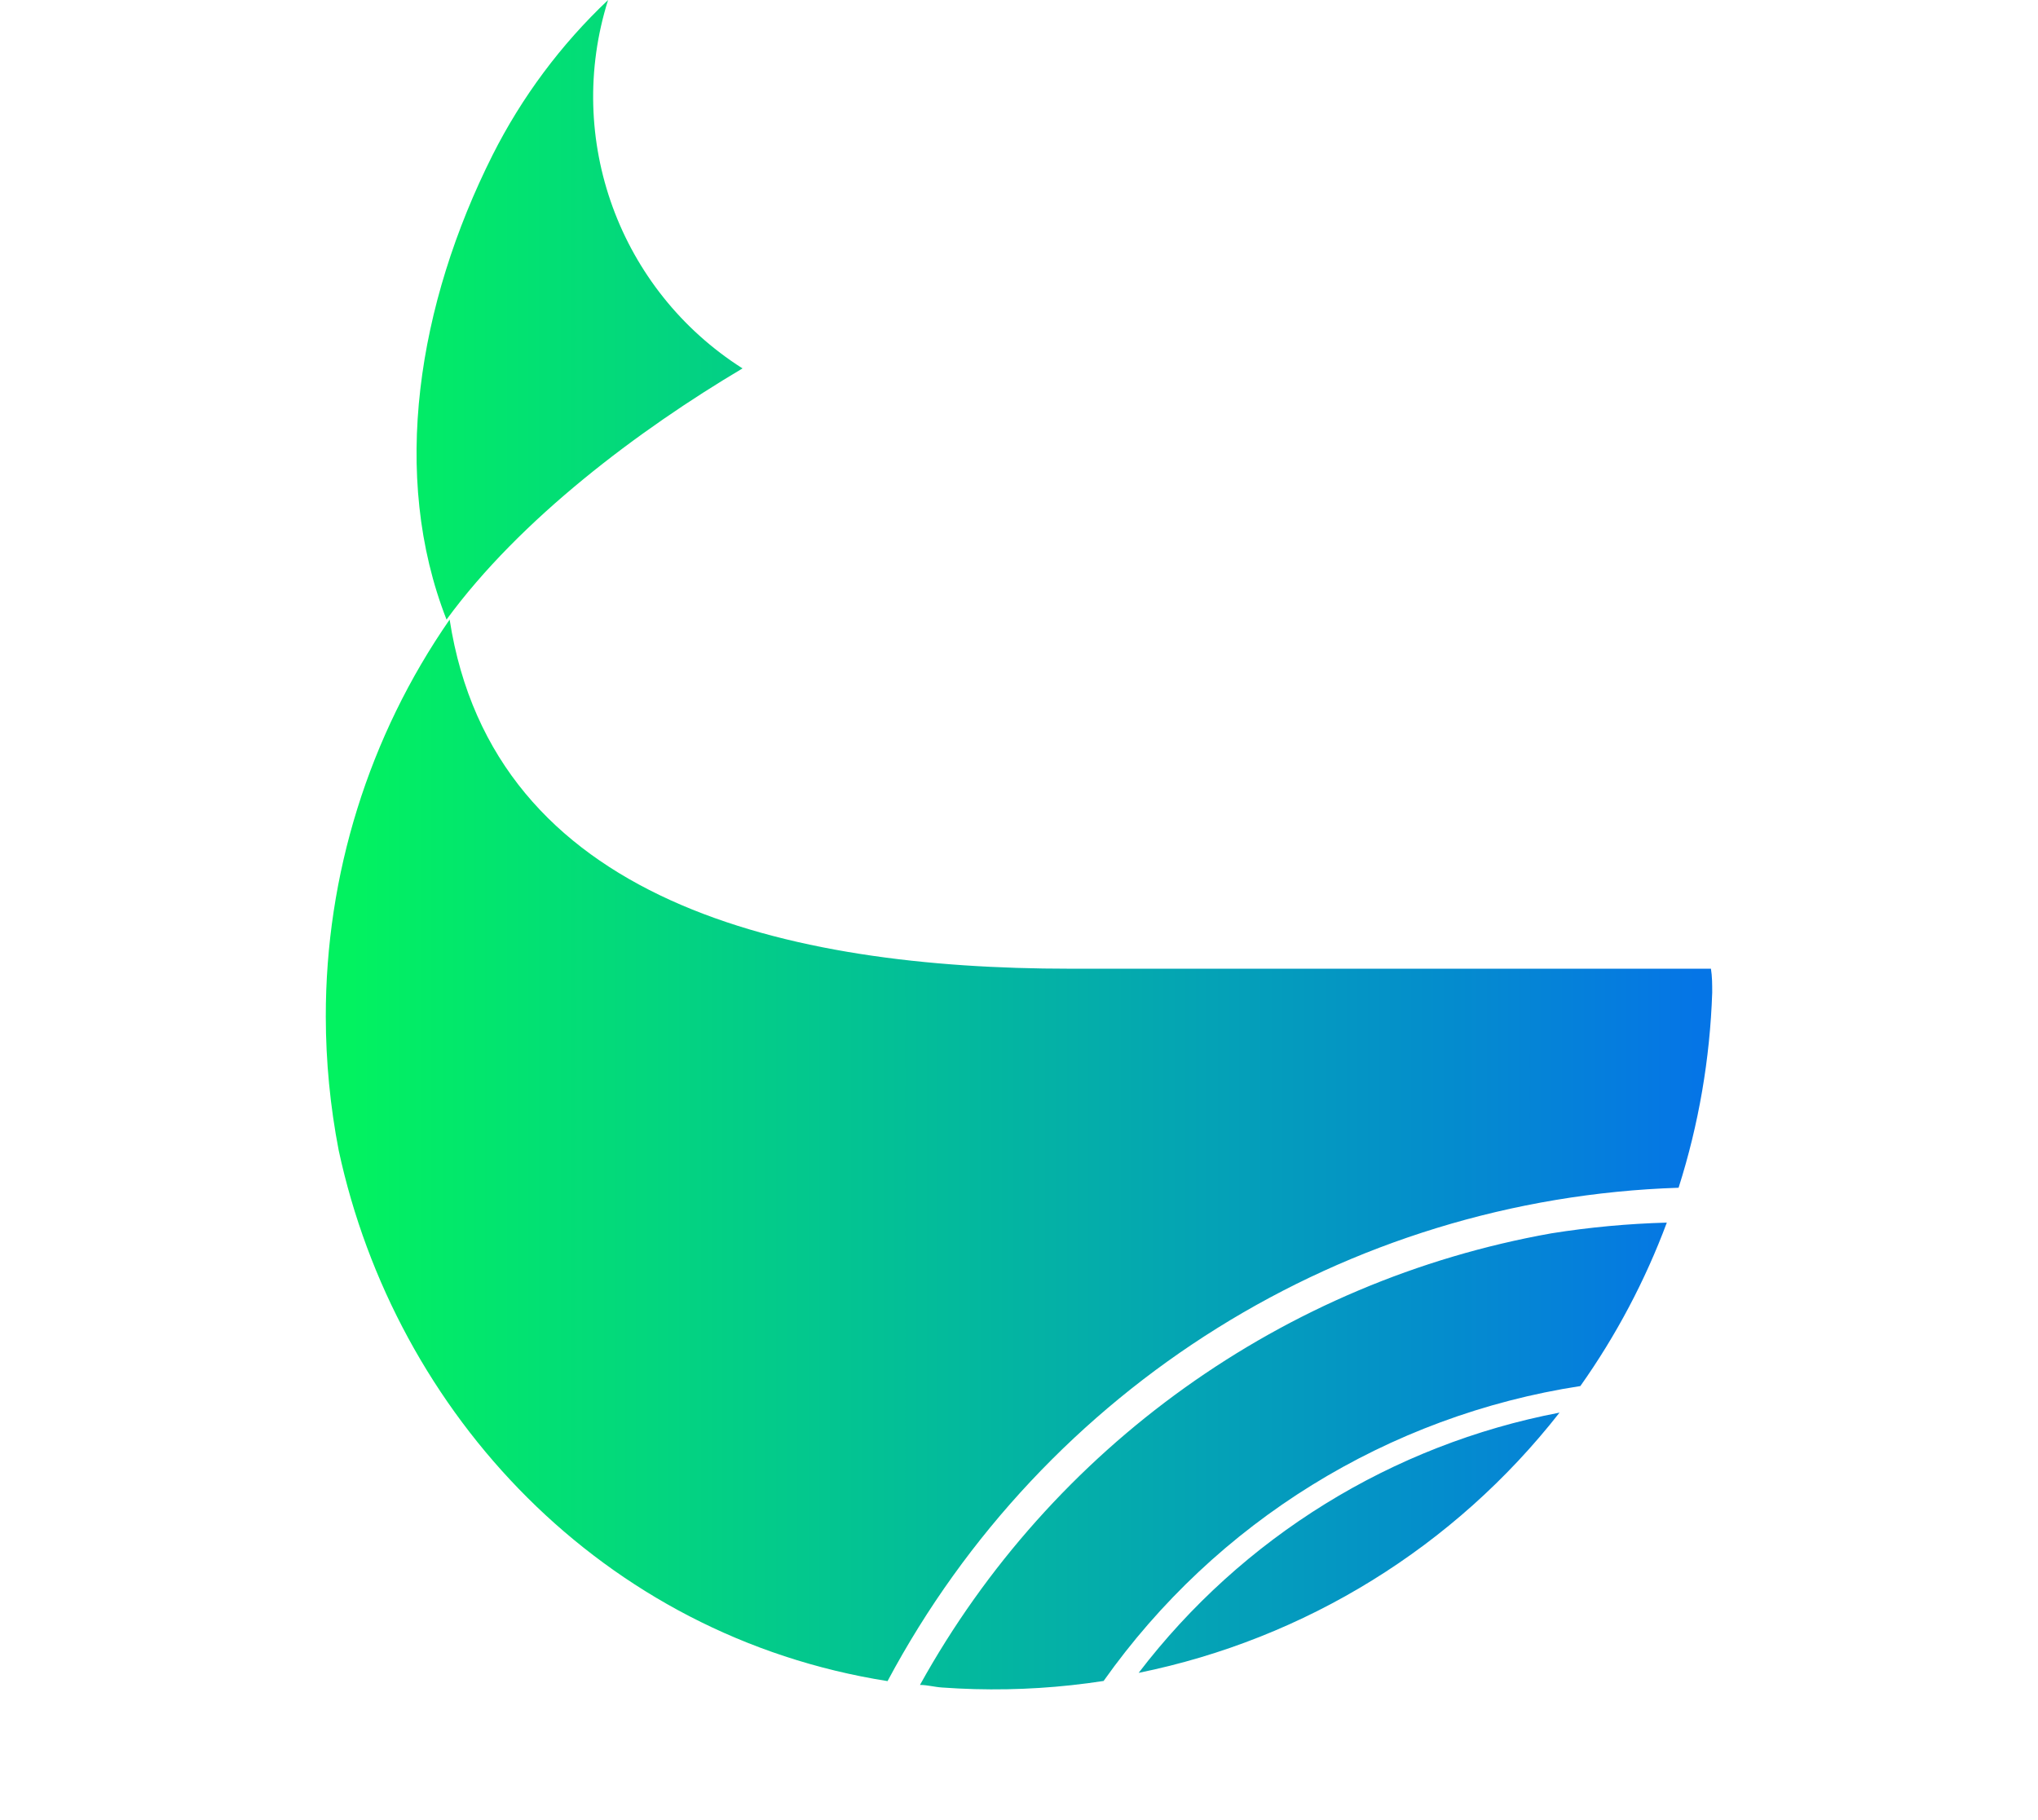
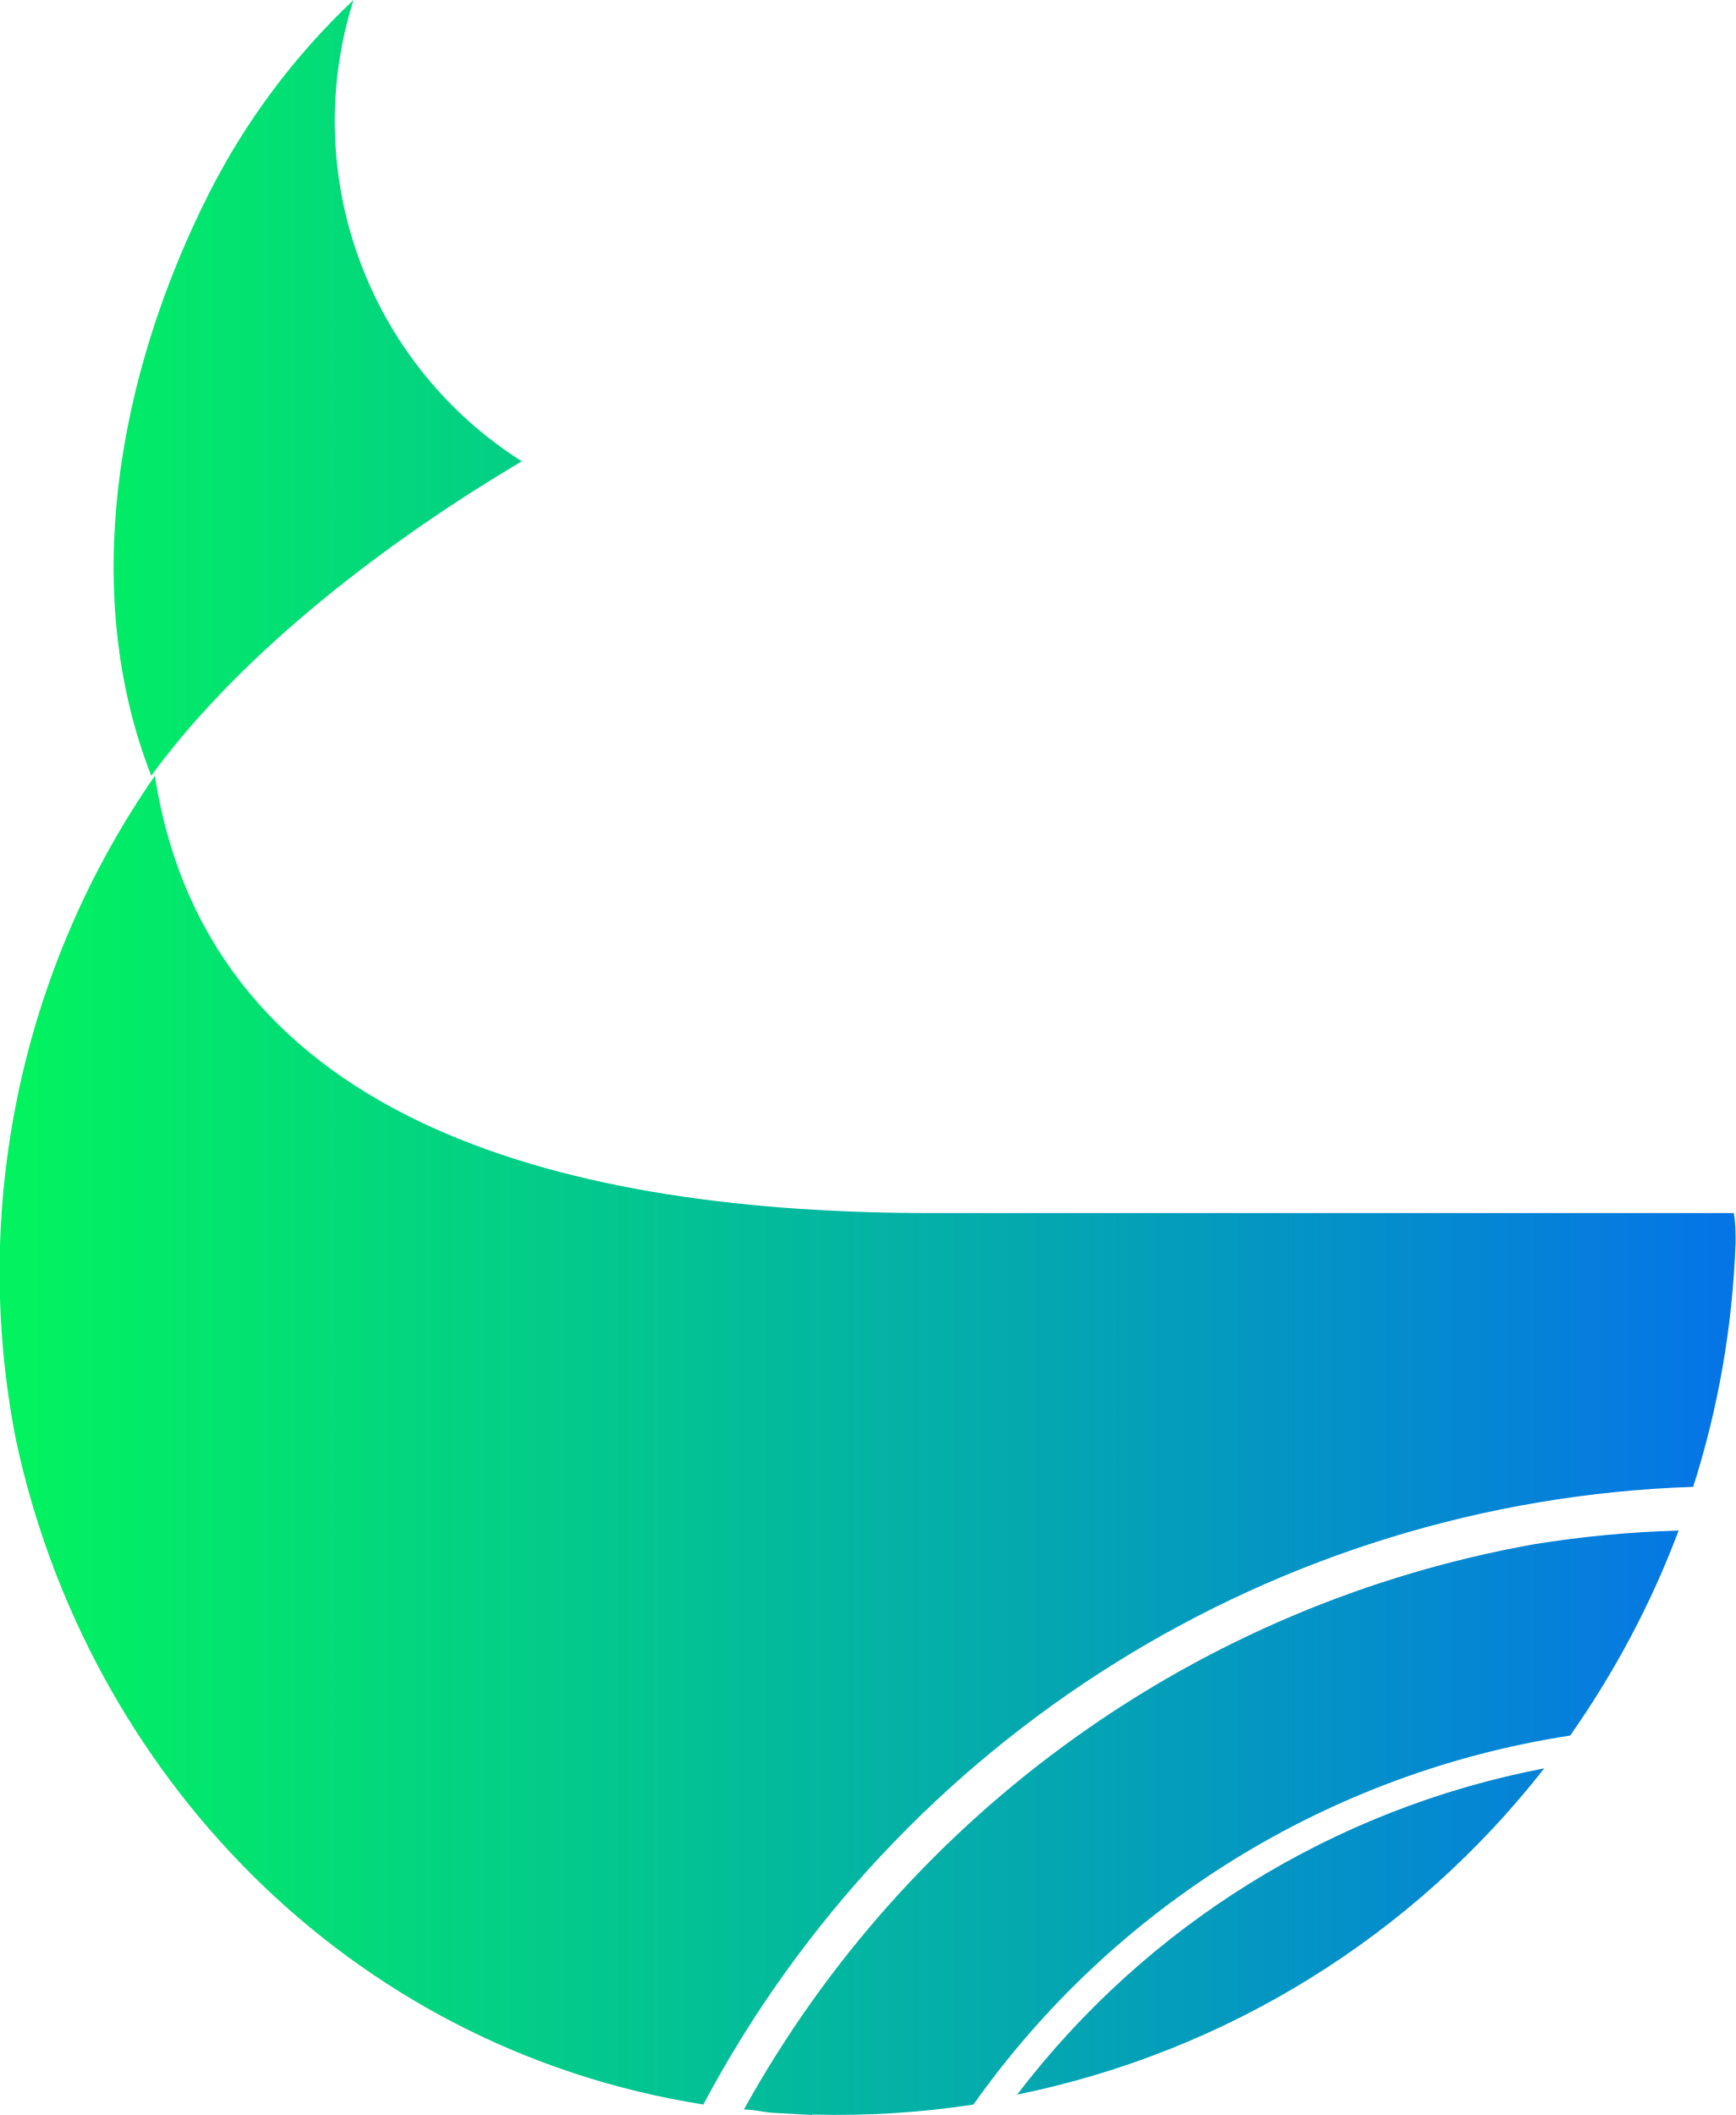
- <svg xmlns="http://www.w3.org/2000/svg" width="56" height="50" viewBox="0 0 56 50" fill="none">
-   <path d="M20.403 10.125C17.556 11.816 14.298 14.254 12.27 17.028C10.718 13.066 11.481 8.351 13.535 4.261C14.338 2.668 15.412 1.226 16.709 0C15.503 3.821 17.019 7.974 20.403 10.125ZM26.778 46.422C26.48 46.413 26.182 46.4 25.888 46.378C25.682 46.365 25.48 46.307 25.279 46.307C28.901 39.766 35.273 35.206 42.627 33.896C43.678 33.728 44.738 33.63 45.801 33.601C45.206 35.195 44.407 36.705 43.425 38.093C38.142 38.906 33.415 41.831 30.325 46.198C29.152 46.379 27.965 46.454 26.778 46.422ZM31.288 45.975C34.135 42.249 38.252 39.704 42.853 38.823C39.969 42.508 35.869 45.044 31.288 45.975ZM46.124 32.643C36.991 32.94 28.708 38.107 24.388 46.202C16.556 44.965 10.866 38.865 9.306 31.613C9.073 30.404 8.954 29.176 8.952 27.944C8.947 24.041 10.135 20.23 12.355 17.028C13.556 24.791 21.637 26.623 29.391 26.623H47.013C47.048 26.839 47.048 27.059 47.048 27.279C46.987 29.102 46.676 30.907 46.124 32.643Z" fill="url(#paint0_linear_717_18435)" />
+ <svg xmlns="http://www.w3.org/2000/svg" width="38.1" height="46.43" fill="none">
+   <path fill="url(#a)" d="M11.45 10.13c-2.85 1.69-6.1 4.12-8.13 6.9-1.55-3.96-.8-8.68 1.26-12.77A15.4 15.4 0 0 1 7.76 0a8.84 8.84 0 0 0 3.7 10.13zm6.38 36.3-.9-.05c-.2-.02-.4-.07-.6-.07A24.8 24.8 0 0 1 33.68 33.9c1.05-.17 2.1-.27 3.17-.3-.6 1.6-1.4 3.1-2.38 4.5a19.72 19.72 0 0 0-13.1 8.1 19.7 19.7 0 0 1-3.54.22zm4.5-.45a19.07 19.07 0 0 1 11.57-7.16 19.66 19.66 0 0 1-11.56 7.16zm14.84-13.34A25.59 25.59 0 0 0 15.44 46.2C7.6 44.96 1.9 38.87.35 31.61A19.12 19.12 0 0 1 3.4 17.03c1.2 7.76 9.29 9.6 17.04 9.6h17.62c.04.2.04.43.04.65a19.91 19.91 0 0 1-.93 5.36z" />
  <defs>
-     <linearGradient id="paint0_linear_717_18435" x1="46.619" y1="0.722" x2="9.64" y2="0.722" gradientUnits="userSpaceOnUse">
+     <linearGradient id="a" x1="46.62" x2="9.64" y1=".72" y2=".72" gradientTransform="translate(-8.95)" gradientUnits="userSpaceOnUse">
      <stop stop-color="#0575E6" />
      <stop offset="1" stop-color="#02F260" />
    </linearGradient>
  </defs>
</svg>
